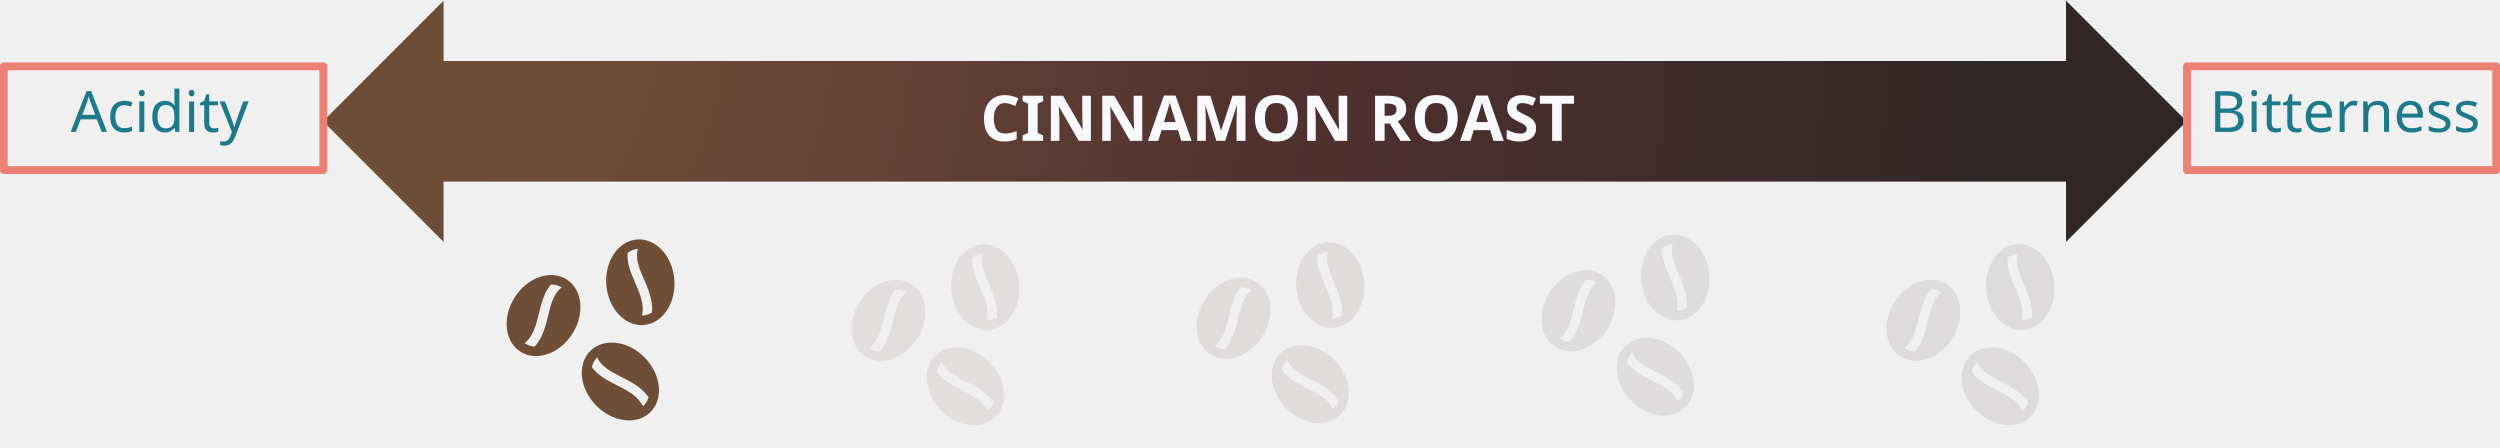
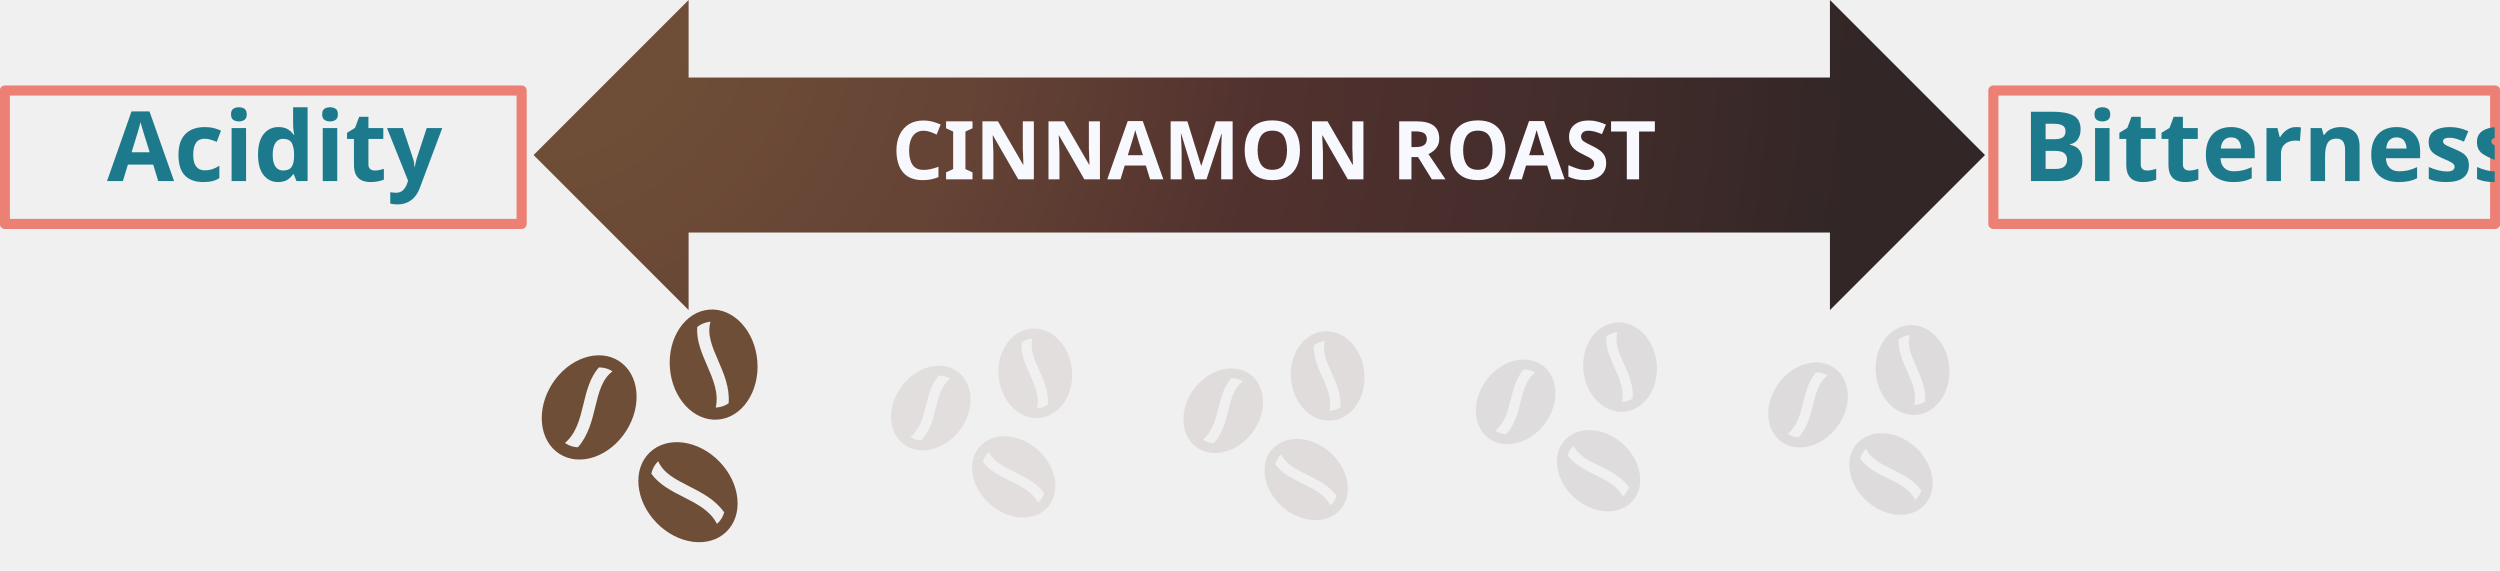
- <svg xmlns="http://www.w3.org/2000/svg" width="3638" height="651" overflow="hidden">
+ <svg xmlns="http://www.w3.org/2000/svg" width="2830" height="646" overflow="hidden">
  <defs>
    <clipPath id="clip0">
-       <rect x="187" y="332" width="3638" height="651" />
+       <rect x="607" y="323" width="2830" height="646" />
    </clipPath>
-     <radialGradient cx="7.51471e+06" cy="972597" r="7.57738e+06" fy="972597" gradientUnits="userSpaceOnUse" spreadMethod="pad" id="fill1" gradientTransform="matrix(-0.000360892 4.41966e-20 -4.41966e-20 -0.000360892 3369 684)">
+     <radialGradient cx="4.5526e+06" cy="972589" r="4.65533e+06" fy="972589" gradientUnits="userSpaceOnUse" spreadMethod="pad" id="fill1" gradientTransform="matrix(-0.000360892 4.41966e-20 -4.41966e-20 -0.000360892 2854 674)">
      <stop offset="0" stop-color="#6F4E37" />
      <stop offset="0.1" stop-color="#6F4E37" />
      <stop offset="0.3" stop-color="#654335" />
      <stop offset="0.5" stop-color="#51312E" />
      <stop offset="0.7" stop-color="#432D2B" />
      <stop offset="0.9" stop-color="#322626" />
      <stop offset="1" stop-color="#322626" />
    </radialGradient>
    <clipPath id="clip2">
-       <rect x="192" y="427" width="465" height="153" />
+       <rect x="611" y="424" width="587" height="152" />
    </clipPath>
    <clipPath id="clip3">
-       <rect x="3368" y="427" width="452" height="153" />
+       <rect x="2862" y="424" width="569" height="152" />
    </clipPath>
    <clipPath id="clip4">
-       <rect x="883" y="645" width="331" height="331" />
+       <rect x="1580" y="666" width="278" height="269" />
    </clipPath>
    <clipPath id="clip5">
-       <rect x="883" y="645" width="331" height="331" />
+       <rect x="1580" y="666" width="278" height="269" />
    </clipPath>
    <clipPath id="clip6">
-       <rect x="883" y="645" width="331" height="331" />
+       <rect x="1580" y="666" width="278" height="269" />
    </clipPath>
    <clipPath id="clip7">
-       <rect x="1384" y="653" width="331" height="331" />
+       <rect x="1911" y="669" width="278" height="270" />
    </clipPath>
    <clipPath id="clip8">
-       <rect x="1384" y="653" width="331" height="331" />
+       <rect x="1911" y="669" width="278" height="270" />
    </clipPath>
    <clipPath id="clip9">
-       <rect x="1384" y="653" width="331" height="331" />
+       <rect x="1911" y="669" width="278" height="270" />
    </clipPath>
    <clipPath id="clip10">
-       <rect x="1886" y="650" width="331" height="331" />
+       <rect x="2242" y="660" width="279" height="269" />
    </clipPath>
    <clipPath id="clip11">
-       <rect x="1886" y="650" width="331" height="331" />
+       <rect x="2242" y="660" width="279" height="269" />
    </clipPath>
    <clipPath id="clip12">
-       <rect x="1886" y="650" width="331" height="331" />
+       <rect x="2242" y="660" width="279" height="269" />
    </clipPath>
    <clipPath id="clip13">
-       <rect x="2389" y="639" width="331" height="331" />
+       <rect x="2574" y="663" width="278" height="269" />
    </clipPath>
    <clipPath id="clip14">
-       <rect x="2389" y="639" width="331" height="331" />
+       <rect x="2574" y="663" width="278" height="269" />
    </clipPath>
    <clipPath id="clip15">
-       <rect x="2389" y="639" width="331" height="331" />
+       <rect x="2574" y="663" width="278" height="269" />
    </clipPath>
    <clipPath id="clip16">
-       <rect x="2890" y="653" width="331" height="331" />
+       <rect x="1530" y="427" width="1009" height="153" />
    </clipPath>
    <clipPath id="clip17">
-       <rect x="2890" y="653" width="331" height="331" />
+       <rect x="1179" y="639" width="331" height="331" />
    </clipPath>
    <clipPath id="clip18">
-       <rect x="2890" y="653" width="331" height="331" />
+       <rect x="1179" y="639" width="331" height="331" />
    </clipPath>
    <clipPath id="clip19">
-       <rect x="1199" y="438" width="1665" height="152" />
+       <rect x="1179" y="639" width="331" height="331" />
    </clipPath>
  </defs>
-   <g clip-path="url(#clip0)" transform="translate(-187 -332)">
-     <path d="M3369 508.499 3193.5 684 3193.5 596.248 832.5 596.248 832.5 684 657 508.499 832.5 332.997 832.5 420.746 3193.5 420.746 3193.5 332.997Z" fill="url(#fill1)" fill-rule="evenodd" />
-     <rect x="192.5" y="428.5" width="465" height="151" stroke="#ED8074" stroke-width="11.458" stroke-linejoin="round" stroke-miterlimit="10" fill="#FFFFFF" fill-opacity="0" />
+   <g clip-path="url(#clip0)" transform="translate(-607 -323)">
+     <path d="M2854 498.5 2678.5 674 2678.5 586.249 1386.5 586.249 1386.5 674 1211 498.5 1386.5 323 1386.5 410.749 2678.5 410.749 2678.5 323Z" fill="url(#fill1)" fill-rule="evenodd" />
+     <rect x="612.5" y="425.5" width="585" height="151" stroke="#ED8074" stroke-width="11.458" stroke-linejoin="round" stroke-miterlimit="10" fill="#FFFFFF" fill-opacity="0" />
    <g clip-path="url(#clip2)">
-       <text fill="#1D7A8C" font-family="Kumbh Sans,Kumbh Sans_MSFontService,sans-serif" font-weight="400" font-size="83" transform="matrix(1 0 0 1 289.769 524)">Acidity</text>
+       <text fill="#1D7A8C" font-family="Kumbh Sans,Kumbh Sans_MSFontService,sans-serif" font-weight="700" font-size="110" transform="matrix(1 0 0 1 728.149 528)">Acidity</text>
    </g>
-     <rect x="3369.5" y="428.5" width="450" height="151" stroke="#ED8074" stroke-width="11.458" stroke-linejoin="round" stroke-miterlimit="10" fill="#FFFFFF" fill-opacity="0" />
+     <rect x="2863.5" y="425.5" width="568" height="151" stroke="#ED8074" stroke-width="11.458" stroke-linejoin="round" stroke-miterlimit="10" fill="#FFFFFF" fill-opacity="0" />
    <g clip-path="url(#clip3)">
-       <text fill="#1D7A8C" font-family="Kumbh Sans,Kumbh Sans_MSFontService,sans-serif" font-weight="400" font-size="83" transform="matrix(1 0 0 1 3402.52 524)">Bitterness</text>
+       <text fill="#1D7A8C" font-family="Kumbh Sans,Kumbh Sans_MSFontService,sans-serif" font-weight="700" font-size="110" transform="matrix(1 0 0 1 2896.12 528)">Bitterness</text>
    </g>
    <g clip-path="url(#clip4)">
      <g clip-path="url(#clip5)">
        <g clip-path="url(#clip6)">
-           <path d="M1168.31 738.919C1165.67 704.544 1141.35 678.388 1114 680.481 1086.65 682.575 1066.66 712.172 1069.31 746.547 1071.96 780.922 1096.27 807.078 1123.63 804.984 1150.98 802.891 1170.97 773.294 1168.31 738.919ZM1135.8 786.594C1131.86 789.258 1127.3 790.865 1122.56 791.258 1122.11 791.296 1121.66 791.3 1121.21 791.31 1124.87 774.851 1118.32 759.654 1111.42 743.728 1105.32 729.669 1099.13 715.286 1100.25 700.089 1104.52 696.726 1109.67 694.679 1115.08 694.201L1115.24 694.201C1111.15 708.538 1117.21 722.532 1124.03 738.269 1130.37 752.885 1137.27 768.921 1135.8 786.594Z" fill="#6F4E37" />
-           <path d="M1125.48 852.621C1101.52 827.844 1066.11 823.206 1046.39 842.281 1026.68 861.356 1030.13 896.893 1054.1 921.687 1078.07 946.482 1113.48 951.078 1133.19 932 1152.91 912.922 1149.45 877.402 1125.48 852.621ZM1123.63 922.131C1123.28 922.451 1122.94 922.701 1122.59 922.997 1114.91 908.003 1100.18 900.488 1084.72 892.634 1071.06 885.693 1057.11 878.564 1048.28 866.165 1049.42 860.853 1052.09 855.989 1055.95 852.167 1055.99 852.13 1056.03 852.102 1056.07 852.064 1062.06 865.715 1075.67 872.62 1090.95 880.389 1105.13 887.608 1120.65 895.514 1130.8 910.027 1129.5 914.616 1127.03 918.787 1123.63 922.131Z" fill="#6F4E37" />
-           <path d="M1011.65 738.661C988.566 723.852 954.765 735.375 936.151 764.391 917.537 793.407 921.156 828.937 944.239 843.745 967.322 858.554 1001.12 847.032 1019.74 818.012 1038.36 788.993 1034.73 753.466 1011.65 738.661ZM984.798 790.784C981.048 806.232 976.892 823.138 965.132 836.341 960.355 836.154 955.711 834.716 951.664 832.171 951.286 831.927 950.949 831.639 950.585 831.377 963.414 820.456 967.346 804.39 971.44 787.536 975.06 772.63 978.796 757.409 988.868 745.942L989.016 745.942C994.394 745.861 999.678 747.349 1004.22 750.225 1004.27 750.256 1004.31 750.294 1004.35 750.321 992.45 759.3 988.848 774.119 984.798 790.784Z" fill="#6F4E37" />
+           <path d="M231.708 75.462C229.559 47.545 209.813 26.303 187.6 28.003 165.387 29.703 149.156 53.74 151.308 81.656 153.461 109.573 173.203 130.815 195.417 129.115 217.63 127.415 233.869 103.378 231.708 75.462ZM205.308 114.179C202.105 116.343 198.4 117.648 194.549 117.968 194.183 117.998 193.817 118.001 193.454 118.009 196.43 104.643 191.106 92.301 185.504 79.367 180.554 67.949 175.526 56.269 176.433 43.927 179.897 41.196 184.083 39.534 188.477 39.145L188.611 39.145C185.286 50.789 190.21 62.154 195.749 74.934 200.897 86.804 206.497 99.827 205.308 114.179Z" fill="#654335" fill-opacity="0.1" transform="matrix(1.03358 0 -0 1 1581 667)" />
+           <path d="M196.927 167.802C177.464 147.679 148.707 143.913 132.696 159.404 116.686 174.895 119.489 203.755 138.955 223.892 158.422 244.028 187.176 247.761 203.186 232.267 219.196 216.773 216.393 187.927 196.927 167.802ZM195.417 224.252C195.138 224.512 194.858 224.715 194.579 224.955 188.343 212.778 176.378 206.676 163.821 200.297 152.724 194.66 141.401 188.87 134.229 178.801 135.154 174.487 137.318 170.536 140.454 167.433 140.485 167.402 140.521 167.38 140.555 167.349 145.421 178.435 156.467 184.044 168.879 190.353 180.4 196.215 192.999 202.636 201.243 214.422 200.186 218.149 198.178 221.536 195.417 224.252Z" fill="#654335" fill-opacity="0.1" transform="matrix(1.03358 0 -0 1 1581 667)" />
+           <path d="M104.478 75.252C85.732 63.226 58.282 72.583 43.165 96.148 28.048 119.712 30.988 148.567 49.734 160.593 68.48 172.62 95.93 163.262 111.05 139.695 126.169 116.128 123.224 87.276 104.478 75.252ZM82.672 117.582C79.627 130.128 76.252 143.857 66.701 154.58 62.822 154.428 59.05 153.261 55.764 151.194 55.456 150.996 55.183 150.761 54.887 150.549 65.305 141.68 68.499 128.632 71.824 114.944 74.764 102.839 77.798 90.478 85.978 81.165L86.098 81.165C90.465 81.099 94.757 82.308 98.448 84.643 98.484 84.668 98.518 84.699 98.554 84.722 88.887 92.013 85.961 104.048 82.672 117.582Z" fill="#654335" fill-opacity="0.1" transform="matrix(1.03358 0 -0 1 1581 667)" />
        </g>
      </g>
    </g>
    <g clip-path="url(#clip7)">
      <g clip-path="url(#clip8)">
        <g clip-path="url(#clip9)">
-           <path d="M1670.31 745.919C1667.67 711.544 1643.35 685.388 1616 687.482 1588.65 689.575 1568.66 719.172 1571.31 753.547 1573.96 787.922 1598.27 814.078 1625.63 811.984 1652.98 809.891 1672.97 780.294 1670.31 745.919ZM1637.8 793.594C1633.86 796.259 1629.3 797.865 1624.56 798.259 1624.11 798.296 1623.66 798.3 1623.21 798.31 1626.87 781.851 1620.32 766.654 1613.42 750.728 1607.32 736.669 1601.13 722.286 1602.25 707.089 1606.52 703.726 1611.67 701.68 1617.08 701.201L1617.24 701.201C1613.15 715.539 1619.21 729.533 1626.03 745.269 1632.37 759.886 1639.27 775.922 1637.8 793.594Z" fill="#654335" fill-opacity="0.1" />
-           <path d="M1627.48 859.621C1603.52 834.844 1568.11 830.207 1548.39 849.281 1528.68 868.356 1532.13 903.893 1556.1 928.688 1580.07 953.482 1615.48 958.078 1635.19 939 1654.91 919.922 1651.45 884.402 1627.48 859.621ZM1625.63 929.131C1625.28 929.451 1624.94 929.702 1624.59 929.997 1616.91 915.003 1602.18 907.489 1586.72 899.634 1573.06 892.694 1559.11 885.564 1550.28 873.165 1551.42 867.853 1554.09 862.989 1557.95 859.168 1557.99 859.13 1558.03 859.102 1558.07 859.065 1564.06 872.715 1577.67 879.621 1592.95 887.389 1607.13 894.608 1622.65 902.515 1632.8 917.028 1631.5 921.616 1629.03 925.787 1625.63 929.131Z" fill="#654335" fill-opacity="0.1" />
-           <path d="M1513.65 745.661C1490.57 730.853 1456.76 742.375 1438.15 771.391 1419.54 800.407 1423.16 835.937 1446.24 850.746 1469.32 865.555 1503.12 854.032 1521.74 825.013 1540.36 795.993 1536.73 760.467 1513.65 745.661ZM1486.8 797.784C1483.05 813.232 1478.89 830.138 1467.13 843.341 1462.36 843.154 1457.71 841.716 1453.66 839.172 1453.29 838.928 1452.95 838.639 1452.58 838.378 1465.41 827.457 1469.35 811.39 1473.44 794.536 1477.06 779.631 1480.8 764.409 1490.87 752.942L1491.02 752.942C1496.39 752.861 1501.68 754.349 1506.22 757.225 1506.27 757.256 1506.31 757.294 1506.35 757.321 1494.45 766.3 1490.85 781.119 1486.8 797.784Z" fill="#654335" fill-opacity="0.1" />
+           <path d="M231.708 75.462C229.559 47.545 209.813 26.303 187.6 28.003 165.387 29.703 149.156 53.74 151.308 81.656 153.461 109.573 173.203 130.815 195.417 129.115 217.63 127.415 233.869 103.378 231.708 75.462ZM205.308 114.179C202.105 116.343 198.4 117.648 194.549 117.968 194.183 117.998 193.817 118.001 193.454 118.009 196.43 104.643 191.106 92.301 185.504 79.367 180.554 67.949 175.526 56.269 176.433 43.927 179.897 41.196 184.083 39.534 188.477 39.145L188.611 39.145C185.286 50.789 190.21 62.154 195.749 74.934 200.897 86.804 206.497 99.827 205.308 114.179Z" fill="#51312E" fill-opacity="0.1" transform="matrix(1.03358 0 -0 1 1912 670)" />
+           <path d="M196.927 167.802C177.464 147.679 148.707 143.913 132.696 159.404 116.686 174.895 119.489 203.755 138.955 223.892 158.422 244.028 187.176 247.761 203.186 232.267 219.196 216.773 216.393 187.927 196.927 167.802ZM195.417 224.252C195.138 224.512 194.858 224.715 194.579 224.955 188.343 212.778 176.378 206.676 163.821 200.297 152.724 194.66 141.401 188.87 134.229 178.801 135.154 174.487 137.318 170.536 140.454 167.433 140.485 167.402 140.521 167.38 140.555 167.349 145.421 178.435 156.467 184.044 168.879 190.353 180.4 196.215 192.999 202.636 201.243 214.422 200.186 218.149 198.178 221.536 195.417 224.252Z" fill="#51312E" fill-opacity="0.1" transform="matrix(1.03358 0 -0 1 1912 670)" />
+           <path d="M104.478 75.252C85.732 63.226 58.282 72.583 43.165 96.148 28.048 119.712 30.988 148.567 49.734 160.593 68.48 172.62 95.93 163.262 111.05 139.695 126.169 116.128 123.224 87.276 104.478 75.252ZM82.672 117.582C79.627 130.128 76.252 143.857 66.701 154.58 62.822 154.428 59.05 153.261 55.764 151.194 55.456 150.996 55.183 150.761 54.887 150.549 65.305 141.68 68.499 128.632 71.824 114.944 74.764 102.839 77.798 90.478 85.978 81.165L86.098 81.165C90.465 81.099 94.757 82.308 98.448 84.643 98.484 84.668 98.518 84.699 98.554 84.722 88.887 92.013 85.961 104.048 82.672 117.582Z" fill="#51312E" fill-opacity="0.1" transform="matrix(1.03358 0 -0 1 1912 670)" />
        </g>
      </g>
    </g>
    <g clip-path="url(#clip10)">
      <g clip-path="url(#clip11)">
        <g clip-path="url(#clip12)">
-           <path d="M2172.31 742.919C2169.67 708.544 2145.35 682.388 2118 684.482 2090.65 686.575 2070.66 716.172 2073.31 750.547 2075.96 784.922 2100.27 811.078 2127.63 808.984 2154.98 806.891 2174.97 777.294 2172.31 742.919ZM2139.8 790.594C2135.86 793.259 2131.3 794.865 2126.56 795.258 2126.11 795.296 2125.66 795.3 2125.21 795.31 2128.87 778.851 2122.32 763.654 2115.42 747.728 2109.32 733.669 2103.13 719.286 2104.25 704.089 2108.52 700.726 2113.67 698.68 2119.08 698.201L2119.24 698.201C2115.15 712.539 2121.21 726.533 2128.03 742.269 2134.37 756.886 2141.27 772.922 2139.8 790.594Z" fill="#51312E" fill-opacity="0.1" />
-           <path d="M2129.48 856.621C2105.52 831.844 2070.11 827.207 2050.39 846.281 2030.68 865.356 2034.13 900.893 2058.1 925.688 2082.07 950.482 2117.48 955.078 2137.19 936 2156.91 916.922 2153.45 881.402 2129.48 856.621ZM2127.63 926.131C2127.28 926.451 2126.94 926.702 2126.59 926.997 2118.91 912.003 2104.18 904.489 2088.72 896.634 2075.06 889.693 2061.11 882.564 2052.28 870.165 2053.42 864.853 2056.09 859.989 2059.95 856.168 2059.99 856.13 2060.03 856.102 2060.07 856.064 2066.06 869.715 2079.66 876.621 2094.95 884.389 2109.13 891.608 2124.65 899.514 2134.8 914.028 2133.5 918.616 2131.03 922.787 2127.63 926.131Z" fill="#51312E" fill-opacity="0.1" />
-           <path d="M2015.65 742.661C1992.57 727.853 1958.76 739.375 1940.15 768.391 1921.54 797.407 1925.16 832.937 1948.24 847.746 1971.32 862.554 2005.12 851.032 2023.74 822.013 2042.36 792.993 2038.73 757.467 2015.65 742.661ZM1988.8 794.784C1985.05 810.232 1980.89 827.138 1969.13 840.341 1964.35 840.154 1959.71 838.716 1955.66 836.172 1955.29 835.928 1954.95 835.639 1954.58 835.378 1967.41 824.457 1971.35 808.39 1975.44 791.536 1979.06 776.631 1982.8 761.409 1992.87 749.942L1993.02 749.942C1998.39 749.861 2003.68 751.349 2008.22 754.225 2008.27 754.256 2008.31 754.294 2008.35 754.321 1996.45 763.3 1992.85 778.119 1988.8 794.784Z" fill="#51312E" fill-opacity="0.1" />
+           <path d="M231.708 75.462C229.559 47.545 209.813 26.303 187.6 28.003 165.387 29.703 149.156 53.74 151.308 81.656 153.461 109.573 173.203 130.815 195.417 129.115 217.63 127.415 233.869 103.378 231.708 75.462ZM205.308 114.179C202.105 116.343 198.4 117.648 194.549 117.968 194.183 117.998 193.817 118.001 193.454 118.009 196.43 104.643 191.106 92.301 185.504 79.367 180.554 67.949 175.526 56.269 176.433 43.927 179.897 41.196 184.083 39.534 188.477 39.145L188.611 39.145C185.286 50.789 190.21 62.154 195.749 74.934 200.897 86.804 206.497 99.827 205.308 114.179Z" fill="#432D2B" fill-opacity="0.1" transform="matrix(1.03358 0 -0 1 2243 660)" />
+           <path d="M196.927 167.802C177.464 147.679 148.707 143.913 132.696 159.404 116.686 174.895 119.489 203.755 138.955 223.892 158.422 244.028 187.176 247.761 203.186 232.267 219.196 216.773 216.393 187.927 196.927 167.802ZM195.417 224.252C195.138 224.512 194.858 224.715 194.579 224.955 188.343 212.778 176.378 206.676 163.821 200.297 152.724 194.66 141.401 188.87 134.229 178.801 135.154 174.487 137.318 170.536 140.454 167.433 140.485 167.402 140.521 167.38 140.555 167.349 145.421 178.435 156.467 184.044 168.879 190.353 180.4 196.215 192.999 202.636 201.243 214.422 200.186 218.149 198.178 221.536 195.417 224.252Z" fill="#432D2B" fill-opacity="0.1" transform="matrix(1.03358 0 -0 1 2243 660)" />
+           <path d="M104.478 75.252C85.732 63.226 58.282 72.583 43.165 96.148 28.048 119.712 30.988 148.567 49.734 160.593 68.48 172.62 95.93 163.262 111.05 139.695 126.169 116.128 123.224 87.276 104.478 75.252ZM82.672 117.582C79.627 130.128 76.252 143.857 66.701 154.58 62.822 154.428 59.05 153.261 55.764 151.194 55.456 150.996 55.183 150.761 54.887 150.549 65.305 141.68 68.499 128.632 71.824 114.944 74.764 102.839 77.798 90.478 85.978 81.165L86.098 81.165C90.465 81.099 94.757 82.308 98.448 84.643 98.484 84.668 98.518 84.699 98.554 84.722 88.887 92.013 85.961 104.048 82.672 117.582Z" fill="#432D2B" fill-opacity="0.1" transform="matrix(1.03358 0 -0 1 2243 660)" />
        </g>
      </g>
    </g>
    <g clip-path="url(#clip13)">
      <g clip-path="url(#clip14)">
        <g clip-path="url(#clip15)">
-           <path d="M2674.31 731.919C2671.67 697.544 2647.35 671.388 2620 673.482 2592.65 675.575 2572.66 705.172 2575.31 739.547 2577.96 773.922 2602.27 800.078 2629.63 797.984 2656.98 795.891 2676.97 766.294 2674.31 731.919ZM2641.8 779.594C2637.86 782.259 2633.3 783.865 2628.56 784.258 2628.11 784.296 2627.66 784.3 2627.21 784.31 2630.87 767.851 2624.32 752.654 2617.42 736.728 2611.32 722.669 2605.13 708.286 2606.25 693.089 2610.52 689.726 2615.67 687.68 2621.08 687.201L2621.24 687.201C2617.15 701.539 2623.21 715.533 2630.03 731.269 2636.37 745.886 2643.27 761.922 2641.8 779.594Z" fill="#432D2B" fill-opacity="0.1" />
-           <path d="M2631.48 845.621C2607.52 820.844 2572.11 816.207 2552.39 835.281 2532.68 854.356 2536.13 889.893 2560.1 914.688 2584.07 939.482 2619.48 944.078 2639.19 925 2658.91 905.922 2655.45 870.402 2631.48 845.621ZM2629.63 915.131C2629.28 915.451 2628.94 915.702 2628.59 915.997 2620.91 901.003 2606.18 893.489 2590.72 885.634 2577.06 878.693 2563.11 871.564 2554.28 859.165 2555.42 853.853 2558.09 848.989 2561.95 845.168 2561.99 845.13 2562.03 845.102 2562.07 845.064 2568.06 858.715 2581.67 865.621 2596.95 873.389 2611.13 880.608 2626.65 888.514 2636.8 903.028 2635.5 907.616 2633.03 911.787 2629.63 915.131Z" fill="#432D2B" fill-opacity="0.1" />
-           <path d="M2517.65 731.661C2494.57 716.853 2460.76 728.375 2442.15 757.391 2423.54 786.407 2427.16 821.937 2450.24 836.746 2473.32 851.554 2507.12 840.032 2525.74 811.013 2544.36 781.993 2540.73 746.467 2517.65 731.661ZM2490.8 783.784C2487.05 799.232 2482.89 816.138 2471.13 829.341 2466.35 829.154 2461.71 827.716 2457.66 825.172 2457.29 824.928 2456.95 824.639 2456.58 824.378 2469.41 813.457 2473.35 797.39 2477.44 780.536 2481.06 765.631 2484.8 750.409 2494.87 738.942L2495.02 738.942C2500.39 738.861 2505.68 740.349 2510.22 743.225 2510.27 743.256 2510.31 743.294 2510.35 743.321 2498.45 752.3 2494.85 767.119 2490.8 783.784Z" fill="#432D2B" fill-opacity="0.1" />
+           <path d="M232.573 75.743C230.415 47.722 210.596 26.401 188.3 28.108 166.004 29.814 149.712 53.94 151.873 81.961 154.033 109.982 173.85 131.303 196.146 129.596 218.442 127.89 234.742 103.764 232.573 75.743ZM206.073 114.605C202.859 116.777 199.14 118.087 195.274 118.408 194.907 118.438 194.54 118.441 194.176 118.45 197.163 105.033 191.819 92.645 186.195 79.663 181.227 68.203 176.181 56.479 177.092 44.091 180.568 41.349 184.769 39.681 189.18 39.291L189.314 39.291C185.977 50.978 190.92 62.386 196.479 75.213 201.646 87.128 207.267 100.2 206.073 114.605Z" fill="#322626" fill-opacity="0.1" transform="matrix(1.02974 0 -0 1 2574 663)" />
+           <path d="M197.662 168.428C178.126 148.23 149.261 144.45 133.191 159.999 117.121 175.548 119.935 204.516 139.474 224.727 159.013 244.938 187.874 248.685 203.944 233.133 220.014 217.582 217.201 188.628 197.662 168.428ZM196.146 225.088C195.865 225.349 195.585 225.554 195.305 225.795 189.045 213.572 177.036 207.446 164.432 201.044 153.293 195.386 141.928 189.575 134.73 179.468 135.659 175.138 137.83 171.172 140.978 168.058 141.009 168.027 141.046 168.004 141.079 167.974 145.963 179.101 157.051 184.73 169.509 191.063 181.073 196.947 193.719 203.392 201.994 215.222 200.933 218.962 198.918 222.363 196.146 225.088Z" fill="#322626" fill-opacity="0.1" transform="matrix(1.02974 0 -0 1 2574 663)" />
+           <path d="M104.868 75.533C86.052 63.462 58.499 72.854 43.326 96.507 28.152 120.159 31.103 149.121 49.919 161.193 68.735 173.264 96.288 163.871 111.464 140.216 126.64 116.561 123.684 87.602 104.868 75.533ZM82.981 118.021C79.924 130.613 76.536 144.394 66.95 155.157 63.056 155.004 59.27 153.832 55.972 151.758 55.663 151.559 55.389 151.324 55.092 151.111 65.549 142.208 68.755 129.111 72.092 115.373 75.043 103.223 78.088 90.816 86.299 81.468L86.419 81.468C90.803 81.402 95.111 82.615 98.815 84.959 98.852 84.984 98.885 85.015 98.922 85.038 89.218 92.357 86.282 104.436 82.981 118.021Z" fill="#322626" fill-opacity="0.1" transform="matrix(1.02974 0 -0 1 2574 663)" />
        </g>
      </g>
    </g>
+     <rect x="1531" y="428" width="1007" height="151" fill="#FFFFFF" fill-opacity="0" />
    <g clip-path="url(#clip16)">
-       <g clip-path="url(#clip17)">
-         <g clip-path="url(#clip18)">
-           <path d="M3176.31 745.919C3173.67 711.544 3149.35 685.388 3122 687.482 3094.65 689.575 3074.66 719.172 3077.31 753.547 3079.96 787.922 3104.27 814.078 3131.63 811.984 3158.98 809.891 3178.97 780.294 3176.31 745.919ZM3143.8 793.594C3139.86 796.259 3135.3 797.865 3130.56 798.259 3130.11 798.296 3129.66 798.3 3129.21 798.31 3132.87 781.851 3126.32 766.654 3119.42 750.728 3113.32 736.669 3107.13 722.286 3108.25 707.089 3112.52 703.726 3117.67 701.68 3123.08 701.201L3123.24 701.201C3119.15 715.539 3125.21 729.533 3132.03 745.269 3138.37 759.886 3145.27 775.922 3143.8 793.594Z" fill="#322626" fill-opacity="0.1" />
-           <path d="M3133.48 859.621C3109.52 834.844 3074.11 830.207 3054.39 849.281 3034.68 868.356 3038.13 903.893 3062.1 928.688 3086.07 953.482 3121.48 958.078 3141.19 939 3160.91 919.922 3157.45 884.402 3133.48 859.621ZM3131.63 929.131C3131.28 929.451 3130.94 929.702 3130.59 929.997 3122.91 915.003 3108.18 907.489 3092.72 899.634 3079.06 892.694 3065.11 885.564 3056.28 873.165 3057.42 867.853 3060.09 862.989 3063.95 859.168 3063.99 859.13 3064.03 859.102 3064.07 859.065 3070.06 872.715 3083.67 879.621 3098.95 887.389 3113.13 894.608 3128.65 902.515 3138.8 917.028 3137.5 921.616 3135.03 925.787 3131.63 929.131Z" fill="#322626" fill-opacity="0.1" />
-           <path d="M3019.65 745.661C2996.57 730.853 2962.76 742.375 2944.15 771.391 2925.54 800.407 2929.16 835.937 2952.24 850.746 2975.32 865.555 3009.12 854.032 3027.74 825.013 3046.36 795.993 3042.73 760.467 3019.65 745.661ZM2992.8 797.784C2989.05 813.232 2984.89 830.138 2973.13 843.341 2968.35 843.154 2963.71 841.716 2959.66 839.172 2959.29 838.928 2958.95 838.639 2958.58 838.378 2971.41 827.457 2975.35 811.39 2979.44 794.536 2983.06 779.631 2986.8 764.409 2996.87 752.942L2997.02 752.942C3002.39 752.861 3007.68 754.349 3012.22 757.225 3012.27 757.256 3012.31 757.294 3012.35 757.321 3000.45 766.3 2996.85 781.119 2992.8 797.784Z" fill="#322626" fill-opacity="0.1" />
+       <text fill="#F8F8FF" font-family="Kumbh Sans,Kumbh Sans_MSFontService,sans-serif" font-weight="700" font-size="92" transform="matrix(1 0 0 1 1616.42 526)">CINNAMON ROAST</text>
+     </g>
+     <g clip-path="url(#clip17)">
+       <g clip-path="url(#clip18)">
+         <g clip-path="url(#clip19)">
+           <path d="M1464.31 731.919C1461.67 697.544 1437.35 671.388 1410 673.482 1382.65 675.575 1362.66 705.172 1365.31 739.547 1367.96 773.922 1392.27 800.078 1419.63 797.984 1446.98 795.891 1466.97 766.294 1464.31 731.919ZM1431.8 779.594C1427.86 782.259 1423.3 783.865 1418.56 784.258 1418.11 784.296 1417.66 784.3 1417.21 784.31 1420.87 767.851 1414.32 752.654 1407.42 736.728 1401.32 722.669 1395.13 708.286 1396.25 693.089 1400.52 689.726 1405.67 687.68 1411.08 687.201L1411.24 687.201C1407.15 701.539 1413.21 715.533 1420.03 731.269 1426.37 745.886 1433.27 761.922 1431.8 779.594Z" fill="#6F4E37" />
+           <path d="M1421.48 845.621C1397.52 820.844 1362.11 816.207 1342.39 835.281 1322.68 854.356 1326.13 889.893 1350.1 914.688 1374.07 939.482 1409.48 944.078 1429.19 925 1448.91 905.922 1445.45 870.402 1421.48 845.621ZM1419.63 915.131C1419.28 915.451 1418.94 915.702 1418.59 915.997 1410.91 901.003 1396.18 893.489 1380.72 885.634 1367.06 878.693 1353.11 871.564 1344.28 859.165 1345.42 853.853 1348.09 848.989 1351.95 845.168 1351.99 845.13 1352.03 845.102 1352.07 845.064 1358.06 858.715 1371.67 865.621 1386.95 873.389 1401.13 880.608 1416.65 888.514 1426.8 903.028 1425.5 907.616 1423.03 911.787 1419.63 915.131Z" fill="#6F4E37" />
+           <path d="M1307.65 731.661C1284.57 716.853 1250.76 728.375 1232.15 757.391 1213.54 786.407 1217.16 821.937 1240.24 836.746 1263.32 851.554 1297.12 840.032 1315.74 811.013 1334.36 781.993 1330.73 746.467 1307.65 731.661ZM1280.8 783.784C1277.05 799.232 1272.89 816.138 1261.13 829.341 1256.36 829.154 1251.71 827.716 1247.66 825.172 1247.29 824.928 1246.95 824.639 1246.58 824.378 1259.41 813.457 1263.35 797.39 1267.44 780.536 1271.06 765.631 1274.8 750.409 1284.87 738.942L1285.02 738.942C1290.39 738.861 1295.68 740.349 1300.22 743.225 1300.27 743.256 1300.31 743.294 1300.35 743.321 1288.45 752.3 1284.85 767.119 1280.8 783.784Z" fill="#6F4E37" />
        </g>
      </g>
    </g>
-     <rect x="1200" y="438" width="1663" height="152" fill="#FFFFFF" fill-opacity="0" />
-     <g clip-path="url(#clip19)">
-       <text fill="#F8F8FF" font-family="Kumbh Sans,Kumbh Sans_MSFontService,sans-serif" font-weight="700" font-size="92" transform="matrix(1 0 0 1 1613.53 537)">CINNAMON ROAST</text>
-     </g>
  </g>
</svg>
